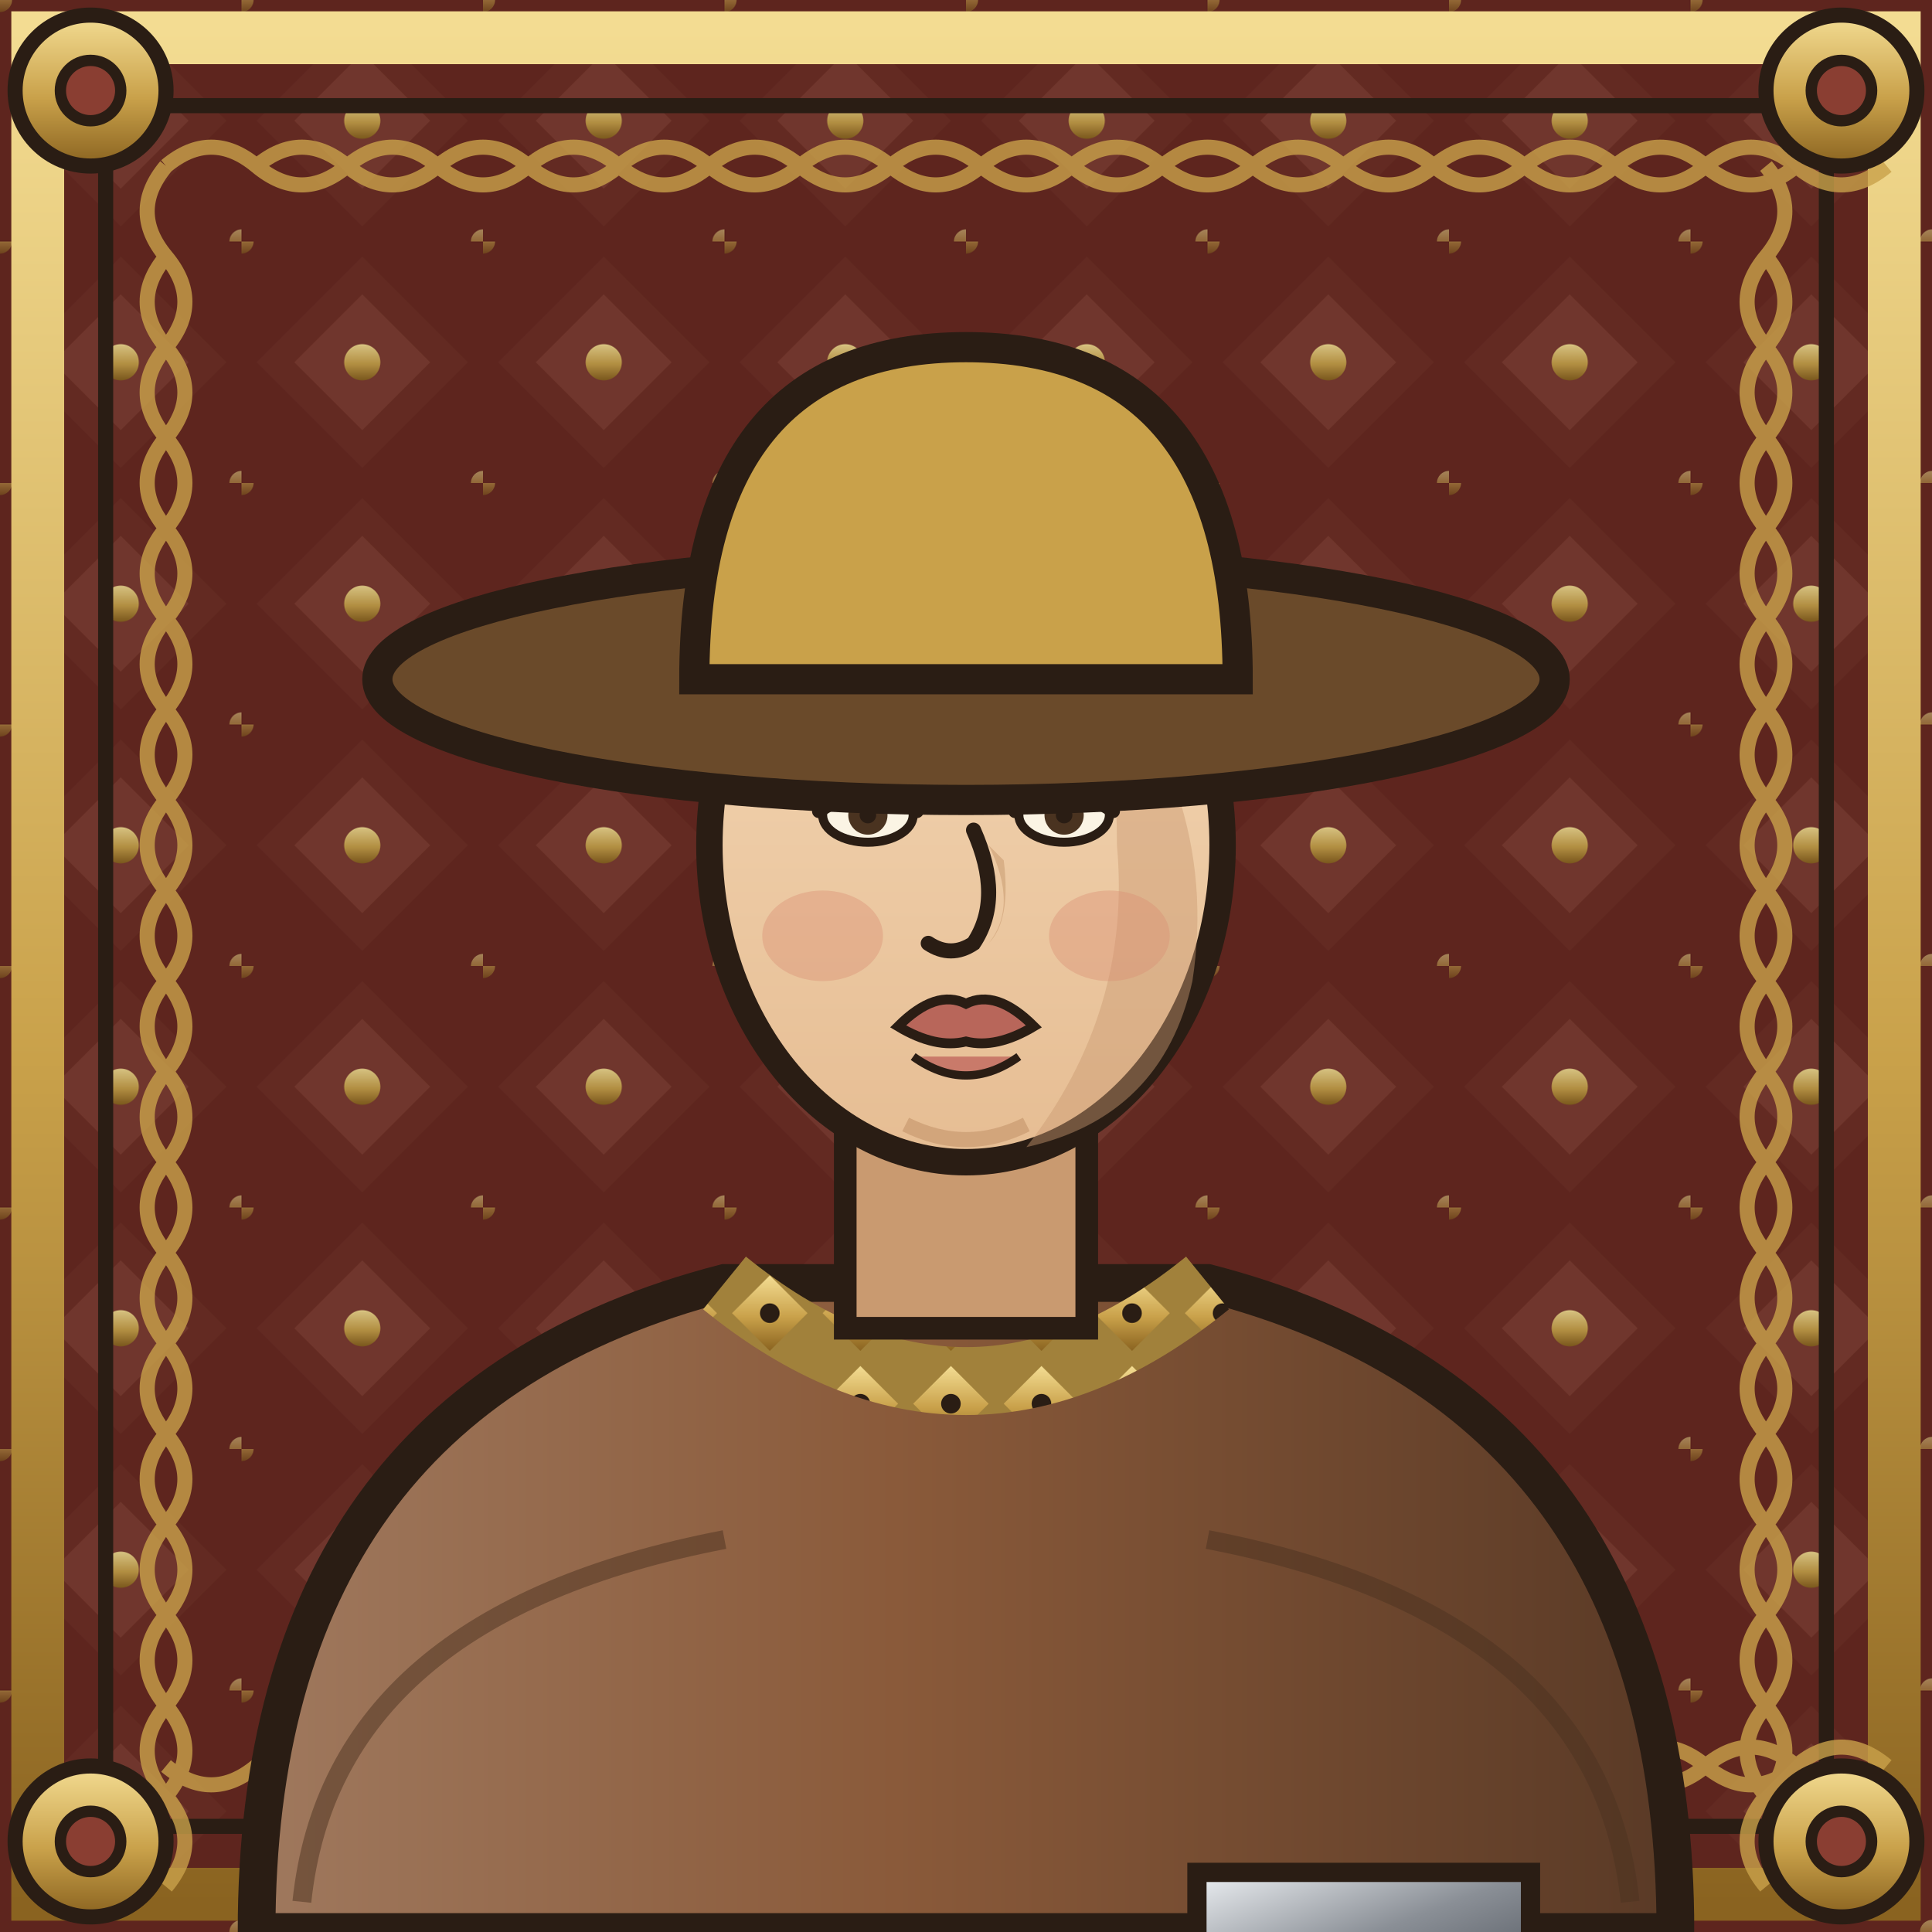
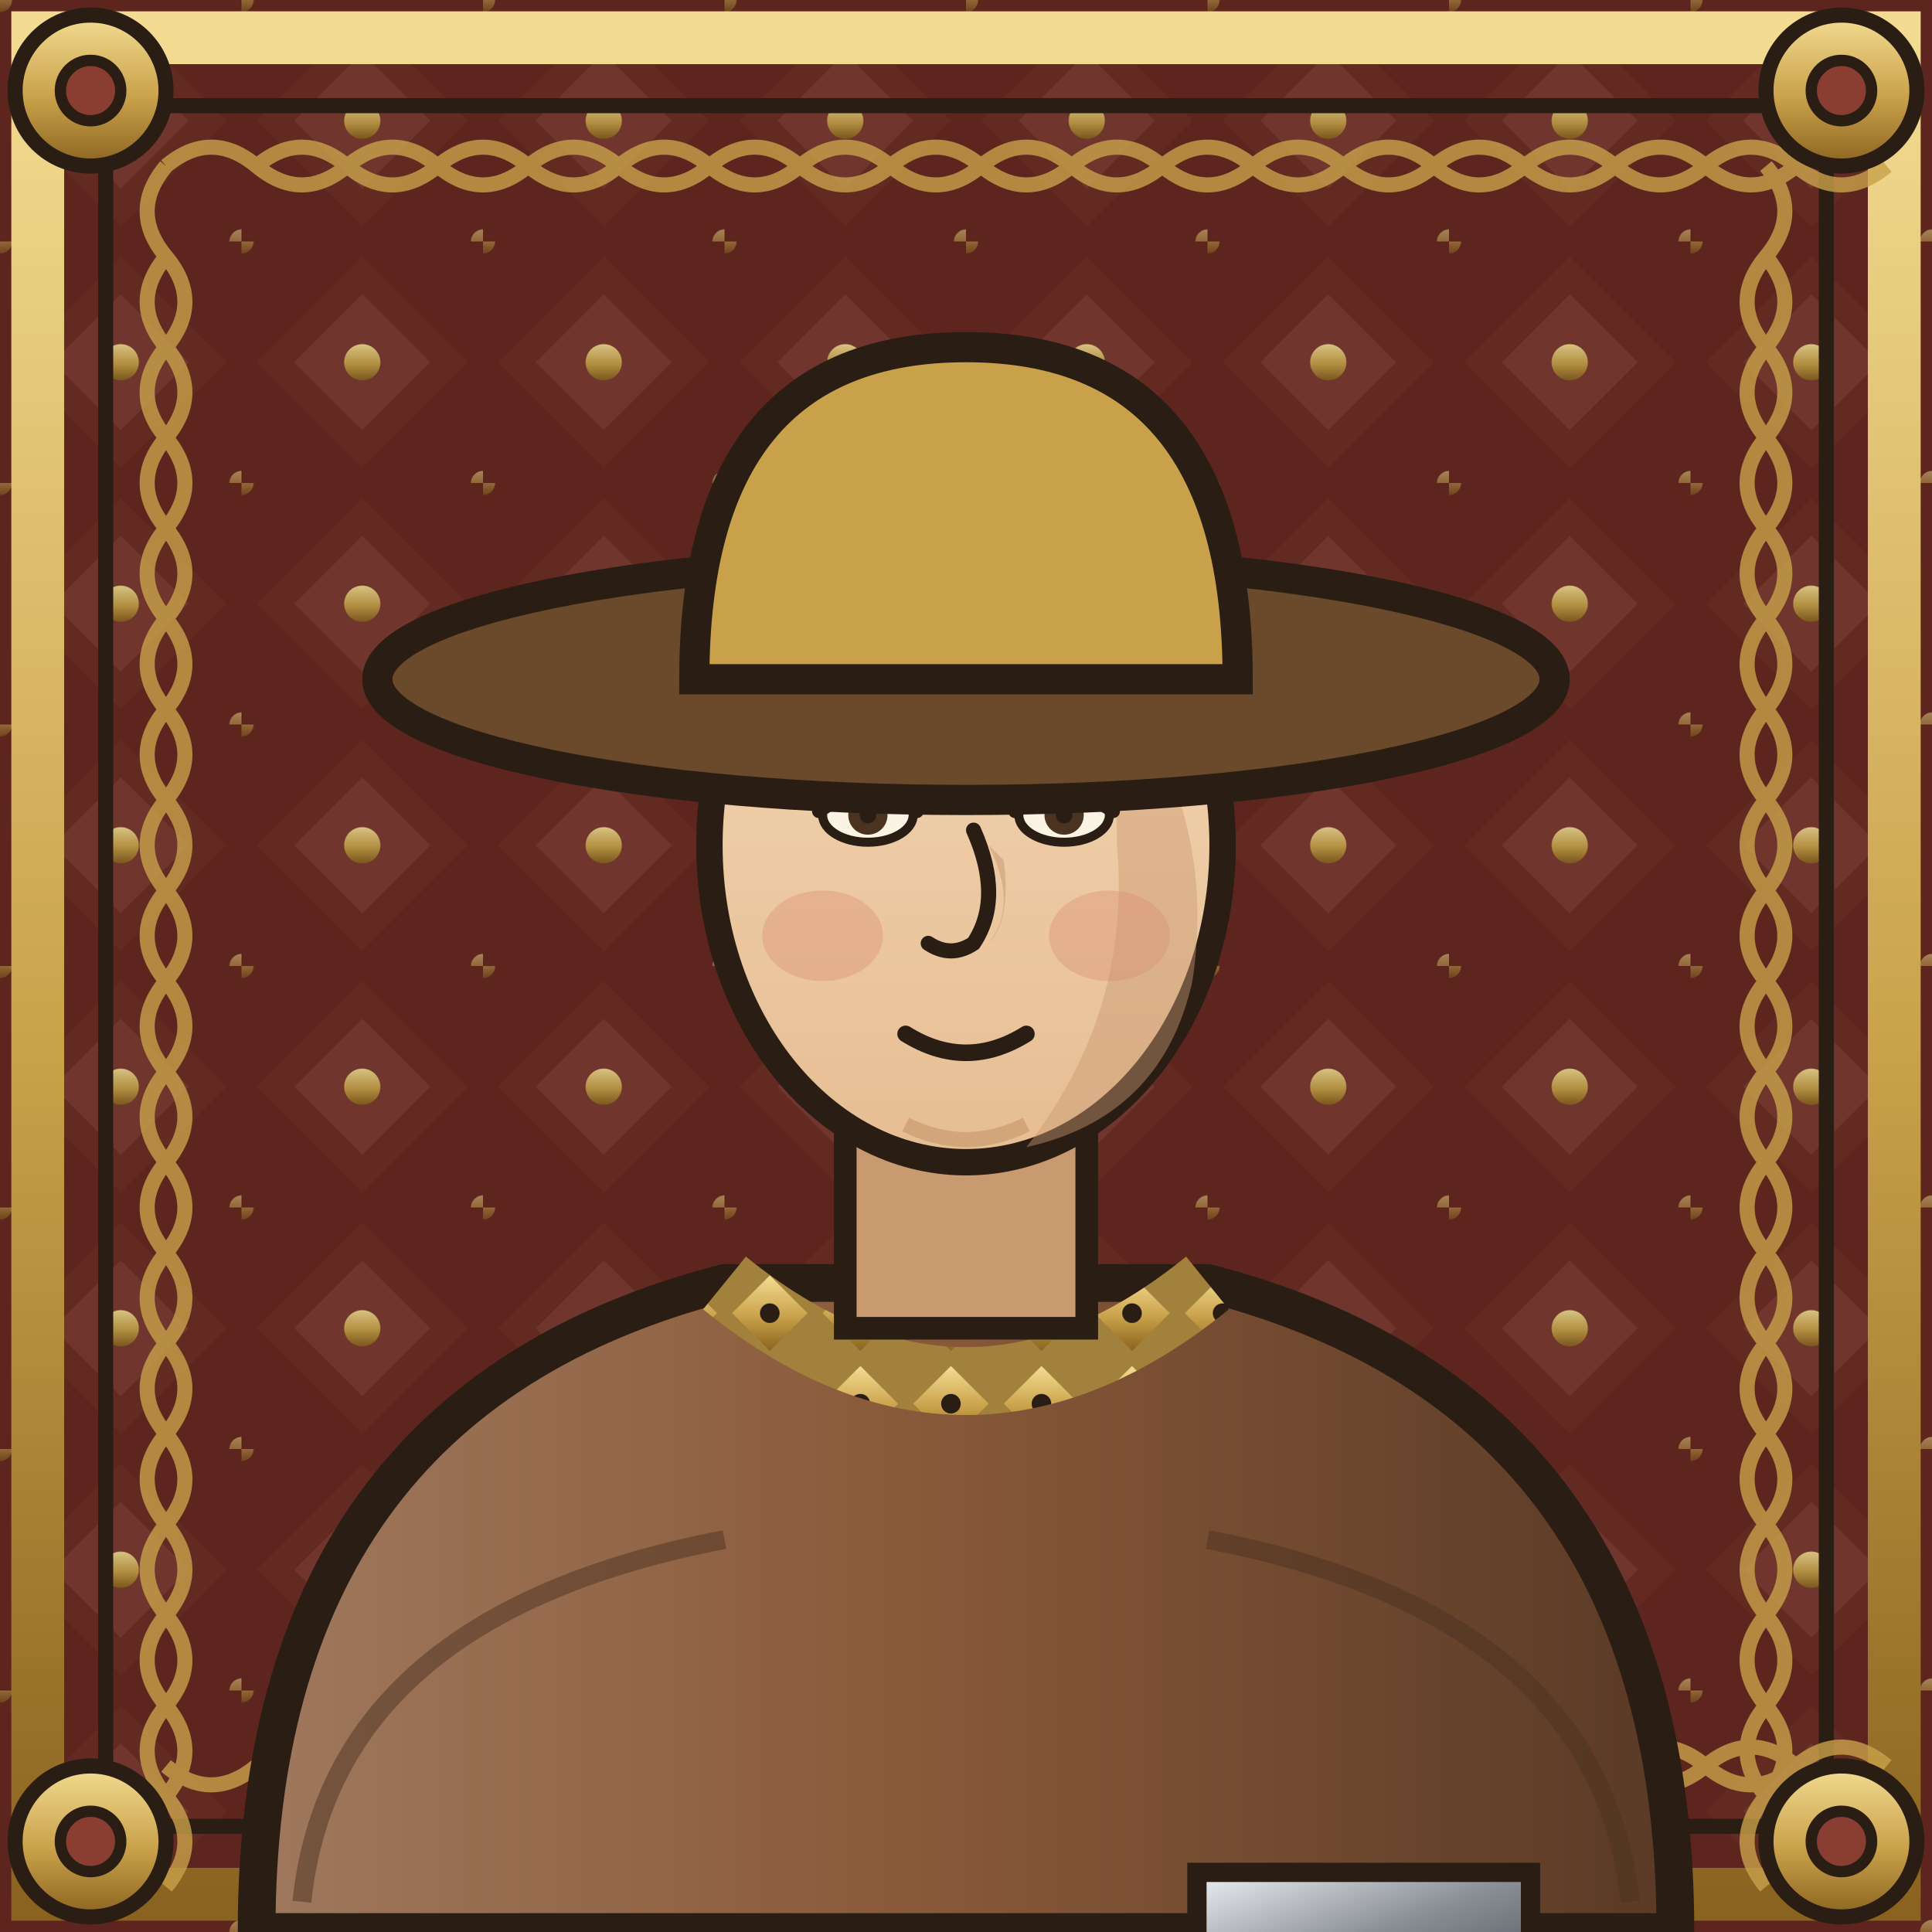
<svg xmlns="http://www.w3.org/2000/svg" viewBox="0 0 256 256" width="256" height="256">
  <defs>
    <linearGradient id="gold" x1="0" y1="0" x2="0" y2="1">
      <stop offset="0" stop-color="#f3dc92" />
      <stop offset="0.55" stop-color="#c9a14a" />
      <stop offset="1" stop-color="#8a6320" />
    </linearGradient>
    <linearGradient id="steel" x1="0" y1="0" x2="1" y2="1">
      <stop offset="0" stop-color="#eef1f4" />
      <stop offset="0.5" stop-color="#8a8f96" />
      <stop offset="1" stop-color="#4b5058" />
    </linearGradient>
    <linearGradient id="skin" x1="0" y1="0" x2="0" y2="1">
      <stop offset="0" stop-color="#f4d8b6" />
      <stop offset="1" stop-color="#e6bd93" />
    </linearGradient>
    <linearGradient id="parch" x1="0" y1="0" x2="0" y2="1">
      <stop offset="0" stop-color="#f4ead2" />
      <stop offset="1" stop-color="#e9dcbf" />
    </linearGradient>
  </defs>
  <defs>
    <linearGradient id="robe" x1="0" y1="0" x2="1" y2="0">
      <stop offset="0" stop-color="#9f785d" />
      <stop offset="0.45" stop-color="#8a5a3a" />
      <stop offset="1" stop-color="#5a3a26" />
    </linearGradient>
    <pattern id="emb" width="12" height="12" patternUnits="userSpaceOnUse">
      <rect width="12" height="12" fill="#a1813b" />
      <path d="M6 1 L11 6 L6 11 L1 6 Z" fill="url(#gold)" />
      <circle cx="6" cy="6" r="1.3" fill="#2a1d14" />
    </pattern>
  </defs>
  <defs>
    <pattern id="field" width="32" height="32" patternUnits="userSpaceOnUse">
      <rect width="32" height="32" fill="#6a2a22" />
      <path d="M16 2 L30 16 L16 30 L2 16 Z" fill="#75352a" opacity="0.55" />
      <path d="M16 7 L25 16 L16 25 L7 16 Z" fill="#965146" opacity="0.4" />
      <circle cx="16" cy="16" r="2.4" fill="url(#gold)" />
      <circle cx="0" cy="0" r="1.6" fill="url(#gold)" opacity="0.6" />
      <circle cx="32" cy="32" r="1.6" fill="url(#gold)" opacity="0.6" />
    </pattern>
  </defs>
  <rect x="0" y="0" width="256" height="256" fill="url(#field)" />
  <rect x="0" y="0" width="256" height="256" fill="#000" opacity="0.12" />
  <rect x="5" y="5" width="246" height="246" fill="none" stroke="url(#gold)" stroke-width="7" />
  <rect x="14" y="14" width="228" height="228" fill="none" stroke="#2a1d14" stroke-width="2" />
  <path d="M22 22 q6 -5 12 0 t12 0 M22 234 q6 5 12 0 t12 0 M34 22 q6 -5 12 0 t12 0 M34 234 q6 5 12 0 t12 0 M46 22 q6 -5 12 0 t12 0 M46 234 q6 5 12 0 t12 0 M58 22 q6 -5 12 0 t12 0 M58 234 q6 5 12 0 t12 0 M70 22 q6 -5 12 0 t12 0 M70 234 q6 5 12 0 t12 0 M82 22 q6 -5 12 0 t12 0 M82 234 q6 5 12 0 t12 0 M94 22 q6 -5 12 0 t12 0 M94 234 q6 5 12 0 t12 0 M106 22 q6 -5 12 0 t12 0 M106 234 q6 5 12 0 t12 0 M118 22 q6 -5 12 0 t12 0 M118 234 q6 5 12 0 t12 0 M130 22 q6 -5 12 0 t12 0 M130 234 q6 5 12 0 t12 0 M142 22 q6 -5 12 0 t12 0 M142 234 q6 5 12 0 t12 0 M154 22 q6 -5 12 0 t12 0 M154 234 q6 5 12 0 t12 0 M166 22 q6 -5 12 0 t12 0 M166 234 q6 5 12 0 t12 0 M178 22 q6 -5 12 0 t12 0 M178 234 q6 5 12 0 t12 0 M190 22 q6 -5 12 0 t12 0 M190 234 q6 5 12 0 t12 0 M202 22 q6 -5 12 0 t12 0 M202 234 q6 5 12 0 t12 0 M214 22 q6 -5 12 0 t12 0 M214 234 q6 5 12 0 t12 0 M226 22 q6 -5 12 0 t12 0 M226 234 q6 5 12 0 t12 0 M22 22 q-5 6 0 12 t0 12 M234 22 q5 6 0 12 t0 12 M22 34 q-5 6 0 12 t0 12 M234 34 q5 6 0 12 t0 12 M22 46 q-5 6 0 12 t0 12 M234 46 q5 6 0 12 t0 12 M22 58 q-5 6 0 12 t0 12 M234 58 q5 6 0 12 t0 12 M22 70 q-5 6 0 12 t0 12 M234 70 q5 6 0 12 t0 12 M22 82 q-5 6 0 12 t0 12 M234 82 q5 6 0 12 t0 12 M22 94 q-5 6 0 12 t0 12 M234 94 q5 6 0 12 t0 12 M22 106 q-5 6 0 12 t0 12 M234 106 q5 6 0 12 t0 12 M22 118 q-5 6 0 12 t0 12 M234 118 q5 6 0 12 t0 12 M22 130 q-5 6 0 12 t0 12 M234 130 q5 6 0 12 t0 12 M22 142 q-5 6 0 12 t0 12 M234 142 q5 6 0 12 t0 12 M22 154 q-5 6 0 12 t0 12 M234 154 q5 6 0 12 t0 12 M22 166 q-5 6 0 12 t0 12 M234 166 q5 6 0 12 t0 12 M22 178 q-5 6 0 12 t0 12 M234 178 q5 6 0 12 t0 12 M22 190 q-5 6 0 12 t0 12 M234 190 q5 6 0 12 t0 12 M22 202 q-5 6 0 12 t0 12 M234 202 q5 6 0 12 t0 12 M22 214 q-5 6 0 12 t0 12 M234 214 q5 6 0 12 t0 12 M22 226 q-5 6 0 12 t0 12 M234 226 q5 6 0 12 t0 12" fill="none" stroke="#c9a14a" stroke-width="2" opacity="0.8" />
  <circle cx="12" cy="12" r="10" fill="url(#gold)" stroke="#2a1d14" stroke-width="2" />
  <circle cx="12" cy="12" r="4" fill="#8a3e32" stroke="#2a1d14" stroke-width="1.5" />
  <circle cx="244" cy="12" r="10" fill="url(#gold)" stroke="#2a1d14" stroke-width="2" />
  <circle cx="244" cy="12" r="4" fill="#8a3e32" stroke="#2a1d14" stroke-width="1.5" />
  <circle cx="12" cy="244" r="10" fill="url(#gold)" stroke="#2a1d14" stroke-width="2" />
  <circle cx="12" cy="244" r="4" fill="#8a3e32" stroke="#2a1d14" stroke-width="1.5" />
  <circle cx="244" cy="244" r="10" fill="url(#gold)" stroke="#2a1d14" stroke-width="2" />
  <circle cx="244" cy="244" r="4" fill="#8a3e32" stroke="#2a1d14" stroke-width="1.5" />
  <path d="M34 256 Q34 186 96 170 L160 170 Q222 186 222 256 Z" fill="url(#robe)" stroke="#2a1d14" stroke-width="5" />
  <path d="M96 170 Q128 196 160 170" fill="none" stroke="url(#emb)" stroke-width="9" />
  <path d="M40 252 Q44 214 96 204" fill="none" stroke="#4c3220" stroke-width="2.5" opacity="0.5" />
  <path d="M216 252 Q212 214 160 204" fill="none" stroke="#4c3220" stroke-width="2.5" opacity="0.5" />
  <rect x="112" y="136" width="32" height="40" fill="#c99a70" stroke="#2a1d14" stroke-width="3" />
  <g transform="translate(128 112)">
    <ellipse cx="0" cy="0" rx="34" ry="42" fill="url(#skin)" stroke="#2a1d14" stroke-width="3.5" />
    <path d="M14 -30 Q34 -8 30 18 Q26 36 8 40 Q22 22 20 0 Q20 -20 14 -30 Z" fill="#c99a70" opacity="0.45" />
    <ellipse cx="-19" cy="12" rx="8" ry="6" fill="#d98f74" opacity="0.4" />
    <ellipse cx="19" cy="12" rx="8" ry="6" fill="#d98f74" opacity="0.4" />
    <path d="M-8 37 Q0 41 8 37" fill="none" stroke="#c99a70" stroke-width="2" opacity="0.7" />
    <ellipse cx="-13" cy="-4" rx="6" ry="3.6" fill="#fbf4e4" stroke="#2a1d14" stroke-width="1.2" />
    <circle cx="-13" cy="-4" r="2.6" fill="#4a3320" />
    <circle cx="-13" cy="-4" r="1.1" fill="#2a1d14" />
    <circle cx="-12.1" cy="-5" r="0.6" fill="#ffffff" />
    <path d="M-19.5 -4.5 Q-13 -9 -6.5 -4.5" fill="none" stroke="#2a1d14" stroke-width="1.8" stroke-linecap="round" />
    <ellipse cx="13" cy="-4" rx="6" ry="3.6" fill="#fbf4e4" stroke="#2a1d14" stroke-width="1.2" />
    <circle cx="13" cy="-4" r="2.6" fill="#4a3320" />
    <circle cx="13" cy="-4" r="1.1" fill="#2a1d14" />
    <circle cx="13.9" cy="-5" r="0.6" fill="#ffffff" />
    <path d="M6.5 -4.5 Q13 -9 19.5 -4.5" fill="none" stroke="#2a1d14" stroke-width="1.8" stroke-linecap="round" />
    <path d="M-20 -13 Q-13 -18 -5 -13" fill="none" stroke="#2a1d14" stroke-width="2.6" stroke-linecap="round" />
    <path d="M5 -13 Q13 -18 20 -13" fill="none" stroke="#2a1d14" stroke-width="2.6" stroke-linecap="round" />
    <path d="M1 -2 Q5 7 1 13 Q-2 15 -5 13" fill="none" stroke="#2a1d14" stroke-width="2" stroke-linecap="round" />
    <path d="M3 0 Q7 8 3 13 Q6 10 5 2 Z" fill="#c99a70" opacity="0.55" />
-     <path d="M-9 24 Q-4 19 0 21 Q4 19 9 24 Q4 27 0 26 Q-4 27 -9 24 Z" fill="#b8665a" stroke="#2a1d14" stroke-width="1.3" />
-     <path d="M-7 28 Q0 33 7 28" fill="#c97a6a" stroke="#2a1d14" stroke-width="1.1" />
+     <path d="M-8 25 Q0 30 8 25" fill="none" stroke="#2a1d14" stroke-width="2.2" stroke-linecap="round" />
    <path d="M-37 -10 Q-42 -50 0 -52 Q42 -50 37 -10 Q31 -28 18 -32 Q0 -22 -18 -32 Q-31 -28 -37 -10 Z" fill="#5a3a22" stroke="#2a1d14" stroke-width="3" />
    <path d="M-24 -34 Q-14.4 -26 -19.2 -18" fill="none" stroke="#3f2918" stroke-width="1.2" opacity="0.7" />
    <path d="M-12 -34 Q-7.2 -26 -9.6 -18" fill="none" stroke="#3f2918" stroke-width="1.2" opacity="0.7" />
    <path d="M0 -34 Q0.0 -26 0.0 -18" fill="none" stroke="#3f2918" stroke-width="1.2" opacity="0.7" />
    <path d="M12 -34 Q7.2 -26 9.6 -18" fill="none" stroke="#3f2918" stroke-width="1.2" opacity="0.7" />
    <path d="M24 -34 Q14.4 -26 19.2 -18" fill="none" stroke="#3f2918" stroke-width="1.2" opacity="0.7" />
    <ellipse cx="0" cy="-22" rx="78" ry="16" fill="#6a4a2a" stroke="#2a1d14" stroke-width="4" />
    <path d="M-36 -22 Q-36 -66 0 -66 Q36 -66 36 -22 Z" fill="#c9a14a" stroke="#2a1d14" stroke-width="4" />
  </g>
  <g transform="translate(128 226) scale(0.85)">
    <rect x="60" y="40" width="8" height="78" fill="#7a4f2a" stroke="#2a1d14" stroke-width="2" />
    <rect x="36" y="26" width="52" height="20" fill="url(#steel)" stroke="#2a1d14" stroke-width="3" />
  </g>
</svg>
